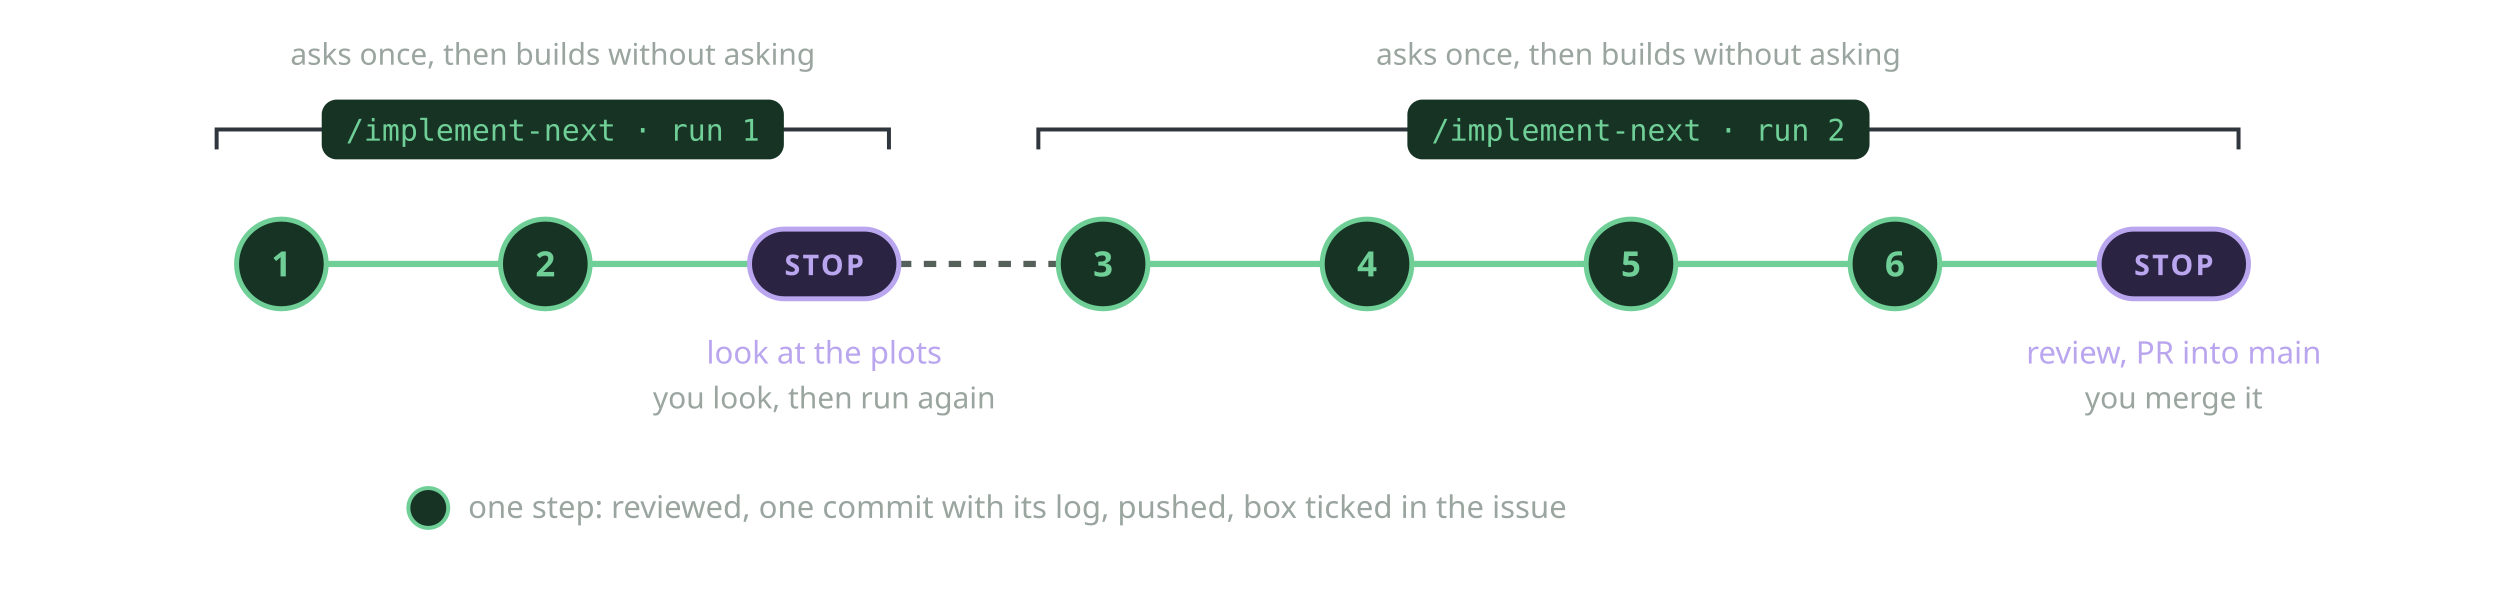
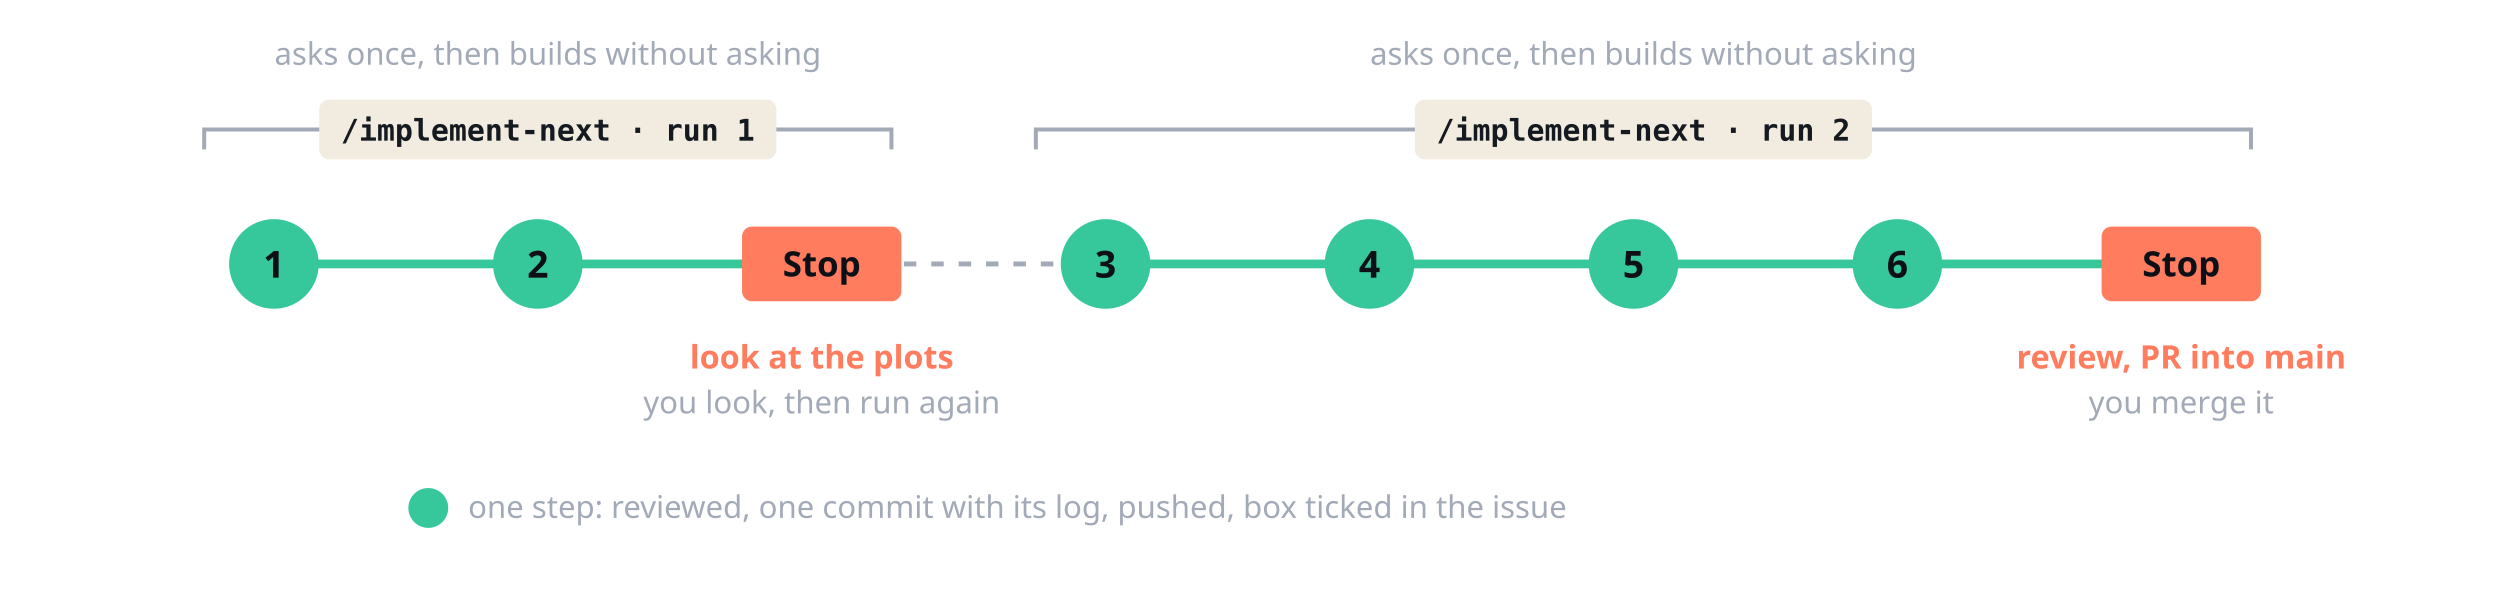
<svg xmlns="http://www.w3.org/2000/svg" viewBox="-2 -2 1004 246" width="1004" height="246" role="img" aria-label="A build in runs: Claude builds steps 1-2, stops for you, then builds steps 3-6 and stops for the PR into main.">
-   <line x1="111.0" y1="104" x2="217.0" y2="104" stroke="#6fcf97" stroke-width="2.5" />
-   <line x1="217.0" y1="104" x2="329.0" y2="104" stroke="#6fcf97" stroke-width="2.5" />
-   <line x1="329.0" y1="104" x2="441.0" y2="104" stroke="#56605b" stroke-width="2.5" stroke-dasharray="5 5" />
-   <line x1="441.0" y1="104" x2="547.0" y2="104" stroke="#6fcf97" stroke-width="2.5" />
-   <line x1="547.0" y1="104" x2="653.0" y2="104" stroke="#6fcf97" stroke-width="2.5" />
-   <line x1="653.0" y1="104" x2="759.0" y2="104" stroke="#6fcf97" stroke-width="2.5" />
-   <line x1="759.0" y1="104" x2="871.0" y2="104" stroke="#6fcf97" stroke-width="2.5" />
-   <path d="M85.0 58 v-8 h270.0 v8" fill="none" stroke="#30363d" stroke-width="1.6" />
-   <rect x="127.2" y="38" width="185.6" height="24" rx="6" fill="#163324" />
-   <text x="220.0" y="54.5" font-family="ui-monospace, SFMono-Regular, Menlo, Consolas, monospace" font-size="12" font-weight="500" fill="#6fcf97" text-anchor="middle">/implement-next · run 1</text>
-   <text x="220.0" y="24" font-family="-apple-system, BlinkMacSystemFont, 'Segoe UI', 'Noto Sans', Helvetica, Arial, sans-serif" font-size="12" font-weight="400" fill="#9aa59f" text-anchor="middle">asks once, then builds without asking</text>
-   <path d="M415.0 58 v-8 h482.0 v8" fill="none" stroke="#30363d" stroke-width="1.6" />
-   <rect x="563.2" y="38" width="185.6" height="24" rx="6" fill="#163324" />
-   <text x="656.0" y="54.5" font-family="ui-monospace, SFMono-Regular, Menlo, Consolas, monospace" font-size="12" font-weight="500" fill="#6fcf97" text-anchor="middle">/implement-next · run 2</text>
-   <text x="656.0" y="24" font-family="-apple-system, BlinkMacSystemFont, 'Segoe UI', 'Noto Sans', Helvetica, Arial, sans-serif" font-size="12" font-weight="400" fill="#9aa59f" text-anchor="middle">asks once, then builds without asking</text>
-   <circle cx="111.0" cy="104" r="18" fill="#163324" stroke="#6fcf97" stroke-width="2" />
-   <text x="111.0" y="109" font-family="-apple-system, BlinkMacSystemFont, 'Segoe UI', 'Noto Sans', Helvetica, Arial, sans-serif" font-size="14" font-weight="600" fill="#6fcf97" text-anchor="middle">1</text>
-   <circle cx="217.0" cy="104" r="18" fill="#163324" stroke="#6fcf97" stroke-width="2" />
-   <text x="217.0" y="109" font-family="-apple-system, BlinkMacSystemFont, 'Segoe UI', 'Noto Sans', Helvetica, Arial, sans-serif" font-size="14" font-weight="600" fill="#6fcf97" text-anchor="middle">2</text>
-   <rect x="299.0" y="90" width="60" height="28" rx="14" fill="#2b2342" stroke="#b9a6ef" stroke-width="2" />
-   <text x="329.0" y="108.5" font-family="-apple-system, BlinkMacSystemFont, 'Segoe UI', 'Noto Sans', Helvetica, Arial, sans-serif" font-size="11.5" font-weight="700" fill="#b9a6ef" text-anchor="middle" letter-spacing=".08em">STOP</text>
-   <text x="329.0" y="144" font-family="-apple-system, BlinkMacSystemFont, 'Segoe UI', 'Noto Sans', Helvetica, Arial, sans-serif" font-size="12.5" font-weight="500" fill="#b9a6ef" text-anchor="middle">look at the plots</text>
-   <text x="329.0" y="162" font-family="-apple-system, BlinkMacSystemFont, 'Segoe UI', 'Noto Sans', Helvetica, Arial, sans-serif" font-size="12" font-weight="400" fill="#9aa59f" text-anchor="middle">you look, then run again</text>
-   <circle cx="441.0" cy="104" r="18" fill="#163324" stroke="#6fcf97" stroke-width="2" />
-   <text x="441.0" y="109" font-family="-apple-system, BlinkMacSystemFont, 'Segoe UI', 'Noto Sans', Helvetica, Arial, sans-serif" font-size="14" font-weight="600" fill="#6fcf97" text-anchor="middle">3</text>
-   <circle cx="547.0" cy="104" r="18" fill="#163324" stroke="#6fcf97" stroke-width="2" />
-   <text x="547.0" y="109" font-family="-apple-system, BlinkMacSystemFont, 'Segoe UI', 'Noto Sans', Helvetica, Arial, sans-serif" font-size="14" font-weight="600" fill="#6fcf97" text-anchor="middle">4</text>
-   <circle cx="653.0" cy="104" r="18" fill="#163324" stroke="#6fcf97" stroke-width="2" />
-   <text x="653.0" y="109" font-family="-apple-system, BlinkMacSystemFont, 'Segoe UI', 'Noto Sans', Helvetica, Arial, sans-serif" font-size="14" font-weight="600" fill="#6fcf97" text-anchor="middle">5</text>
-   <circle cx="759.0" cy="104" r="18" fill="#163324" stroke="#6fcf97" stroke-width="2" />
-   <text x="759.0" y="109" font-family="-apple-system, BlinkMacSystemFont, 'Segoe UI', 'Noto Sans', Helvetica, Arial, sans-serif" font-size="14" font-weight="600" fill="#6fcf97" text-anchor="middle">6</text>
-   <rect x="841.0" y="90" width="60" height="28" rx="14" fill="#2b2342" stroke="#b9a6ef" stroke-width="2" />
-   <text x="871.0" y="108.5" font-family="-apple-system, BlinkMacSystemFont, 'Segoe UI', 'Noto Sans', Helvetica, Arial, sans-serif" font-size="11.5" font-weight="700" fill="#b9a6ef" text-anchor="middle" letter-spacing=".08em">STOP</text>
-   <text x="871.0" y="144" font-family="-apple-system, BlinkMacSystemFont, 'Segoe UI', 'Noto Sans', Helvetica, Arial, sans-serif" font-size="12.5" font-weight="500" fill="#b9a6ef" text-anchor="middle">review, PR into main</text>
-   <text x="871.0" y="162" font-family="-apple-system, BlinkMacSystemFont, 'Segoe UI', 'Noto Sans', Helvetica, Arial, sans-serif" font-size="12" font-weight="400" fill="#9aa59f" text-anchor="middle">you merge it</text>
-   <circle cx="170.0" cy="202" r="8" fill="#163324" stroke="#6fcf97" stroke-width="1.6" />
-   <text x="186.0" y="206" font-family="-apple-system, BlinkMacSystemFont, 'Segoe UI', 'Noto Sans', Helvetica, Arial, sans-serif" font-size="12.5" font-weight="400" fill="#9aa59f" text-anchor="start">one step: reviewed, one commit with its log, pushed, box ticked in the issue</text>
+   <line x1="108.0" y1="104" x2="214.0" y2="104" stroke="#36c79b" stroke-width="3.5" />
+   <line x1="214.0" y1="104" x2="328.0" y2="104" stroke="#36c79b" stroke-width="3.5" />
+   <line x1="328.0" y1="104" x2="442.0" y2="104" stroke="#a2a9b7" stroke-width="2" stroke-dasharray="5 6" />
+   <line x1="442.0" y1="104" x2="548.0" y2="104" stroke="#36c79b" stroke-width="3.5" />
+   <line x1="548.0" y1="104" x2="654.0" y2="104" stroke="#36c79b" stroke-width="3.5" />
+   <line x1="654.0" y1="104" x2="760.0" y2="104" stroke="#36c79b" stroke-width="3.5" />
+   <line x1="760.0" y1="104" x2="874.0" y2="104" stroke="#36c79b" stroke-width="3.5" />
+   <path d="M80.0 58 v-8 h276.0 v8" fill="none" stroke="#a2a9b7" stroke-width="1.6" />
+   <g transform="translate(126.2 0)">
+     <rect x="0" y="38" width="183.6" height="24" rx="4" fill="#f1ecdf" />
+     <text x="91.8" y="54.5" font-family="ui-monospace, SFMono-Regular, Menlo, Consolas, monospace" font-size="12" font-weight="600" fill="#151a21" text-anchor="middle">/implement-next · run 1</text>
+   </g>
+   <text x="218.0" y="24" font-family="-apple-system, BlinkMacSystemFont, 'Segoe UI', 'Noto Sans', Helvetica, Arial, sans-serif" font-size="12.5" font-weight="400" fill="#a2a9b7" text-anchor="middle">asks once, then builds without asking</text>
+   <path d="M414.0 58 v-8 h488.0 v8" fill="none" stroke="#a2a9b7" stroke-width="1.6" />
+   <g transform="translate(566.2 0)">
+     <rect x="0" y="38" width="183.6" height="24" rx="4" fill="#f1ecdf" />
+     <text x="91.8" y="54.5" font-family="ui-monospace, SFMono-Regular, Menlo, Consolas, monospace" font-size="12" font-weight="600" fill="#151a21" text-anchor="middle">/implement-next · run 2</text>
+   </g>
+   <text x="658.0" y="24" font-family="-apple-system, BlinkMacSystemFont, 'Segoe UI', 'Noto Sans', Helvetica, Arial, sans-serif" font-size="12.5" font-weight="400" fill="#a2a9b7" text-anchor="middle">asks once, then builds without asking</text>
+   <circle cx="108.0" cy="104" r="18" fill="#36c79b" />
+   <text x="108.0" y="109.5" font-family="-apple-system, BlinkMacSystemFont, 'Segoe UI', 'Noto Sans', Helvetica, Arial, sans-serif" font-size="15" font-weight="800" fill="#0d1117" text-anchor="middle">1</text>
+   <circle cx="214.0" cy="104" r="18" fill="#36c79b" />
+   <text x="214.0" y="109.5" font-family="-apple-system, BlinkMacSystemFont, 'Segoe UI', 'Noto Sans', Helvetica, Arial, sans-serif" font-size="15" font-weight="800" fill="#0d1117" text-anchor="middle">2</text>
+   <rect x="296.0" y="89" width="64" height="30" rx="4" fill="#ff7d5e" />
+   <text x="328.0" y="109" font-family="-apple-system, BlinkMacSystemFont, 'Segoe UI', 'Noto Sans', Helvetica, Arial, sans-serif" font-size="14" font-weight="800" fill="#0d1117" text-anchor="middle">Stop</text>
+   <text x="328.0" y="146" font-family="-apple-system, BlinkMacSystemFont, 'Segoe UI', 'Noto Sans', Helvetica, Arial, sans-serif" font-size="13" font-weight="700" fill="#ff7d5e" text-anchor="middle">look at the plots</text>
+   <text x="328.0" y="164" font-family="-apple-system, BlinkMacSystemFont, 'Segoe UI', 'Noto Sans', Helvetica, Arial, sans-serif" font-size="12.5" font-weight="400" fill="#a2a9b7" text-anchor="middle">you look, then run again</text>
+   <circle cx="442.0" cy="104" r="18" fill="#36c79b" />
+   <text x="442.0" y="109.5" font-family="-apple-system, BlinkMacSystemFont, 'Segoe UI', 'Noto Sans', Helvetica, Arial, sans-serif" font-size="15" font-weight="800" fill="#0d1117" text-anchor="middle">3</text>
+   <circle cx="548.0" cy="104" r="18" fill="#36c79b" />
+   <text x="548.0" y="109.5" font-family="-apple-system, BlinkMacSystemFont, 'Segoe UI', 'Noto Sans', Helvetica, Arial, sans-serif" font-size="15" font-weight="800" fill="#0d1117" text-anchor="middle">4</text>
+   <circle cx="654.0" cy="104" r="18" fill="#36c79b" />
+   <text x="654.0" y="109.5" font-family="-apple-system, BlinkMacSystemFont, 'Segoe UI', 'Noto Sans', Helvetica, Arial, sans-serif" font-size="15" font-weight="800" fill="#0d1117" text-anchor="middle">5</text>
+   <circle cx="760.0" cy="104" r="18" fill="#36c79b" />
+   <text x="760.0" y="109.5" font-family="-apple-system, BlinkMacSystemFont, 'Segoe UI', 'Noto Sans', Helvetica, Arial, sans-serif" font-size="15" font-weight="800" fill="#0d1117" text-anchor="middle">6</text>
+   <rect x="842.0" y="89" width="64" height="30" rx="4" fill="#ff7d5e" />
+   <text x="874.0" y="109" font-family="-apple-system, BlinkMacSystemFont, 'Segoe UI', 'Noto Sans', Helvetica, Arial, sans-serif" font-size="14" font-weight="800" fill="#0d1117" text-anchor="middle">Stop</text>
+   <text x="874.0" y="146" font-family="-apple-system, BlinkMacSystemFont, 'Segoe UI', 'Noto Sans', Helvetica, Arial, sans-serif" font-size="13" font-weight="700" fill="#ff7d5e" text-anchor="middle">review, PR into main</text>
+   <text x="874.0" y="164" font-family="-apple-system, BlinkMacSystemFont, 'Segoe UI', 'Noto Sans', Helvetica, Arial, sans-serif" font-size="12.5" font-weight="400" fill="#a2a9b7" text-anchor="middle">you merge it</text>
+   <circle cx="170.0" cy="202" r="8" fill="#36c79b" />
+   <text x="186.0" y="206" font-family="-apple-system, BlinkMacSystemFont, 'Segoe UI', 'Noto Sans', Helvetica, Arial, sans-serif" font-size="12.5" font-weight="400" fill="#a2a9b7" text-anchor="start">one step: reviewed, one commit with its log, pushed, box ticked in the issue</text>
</svg>
